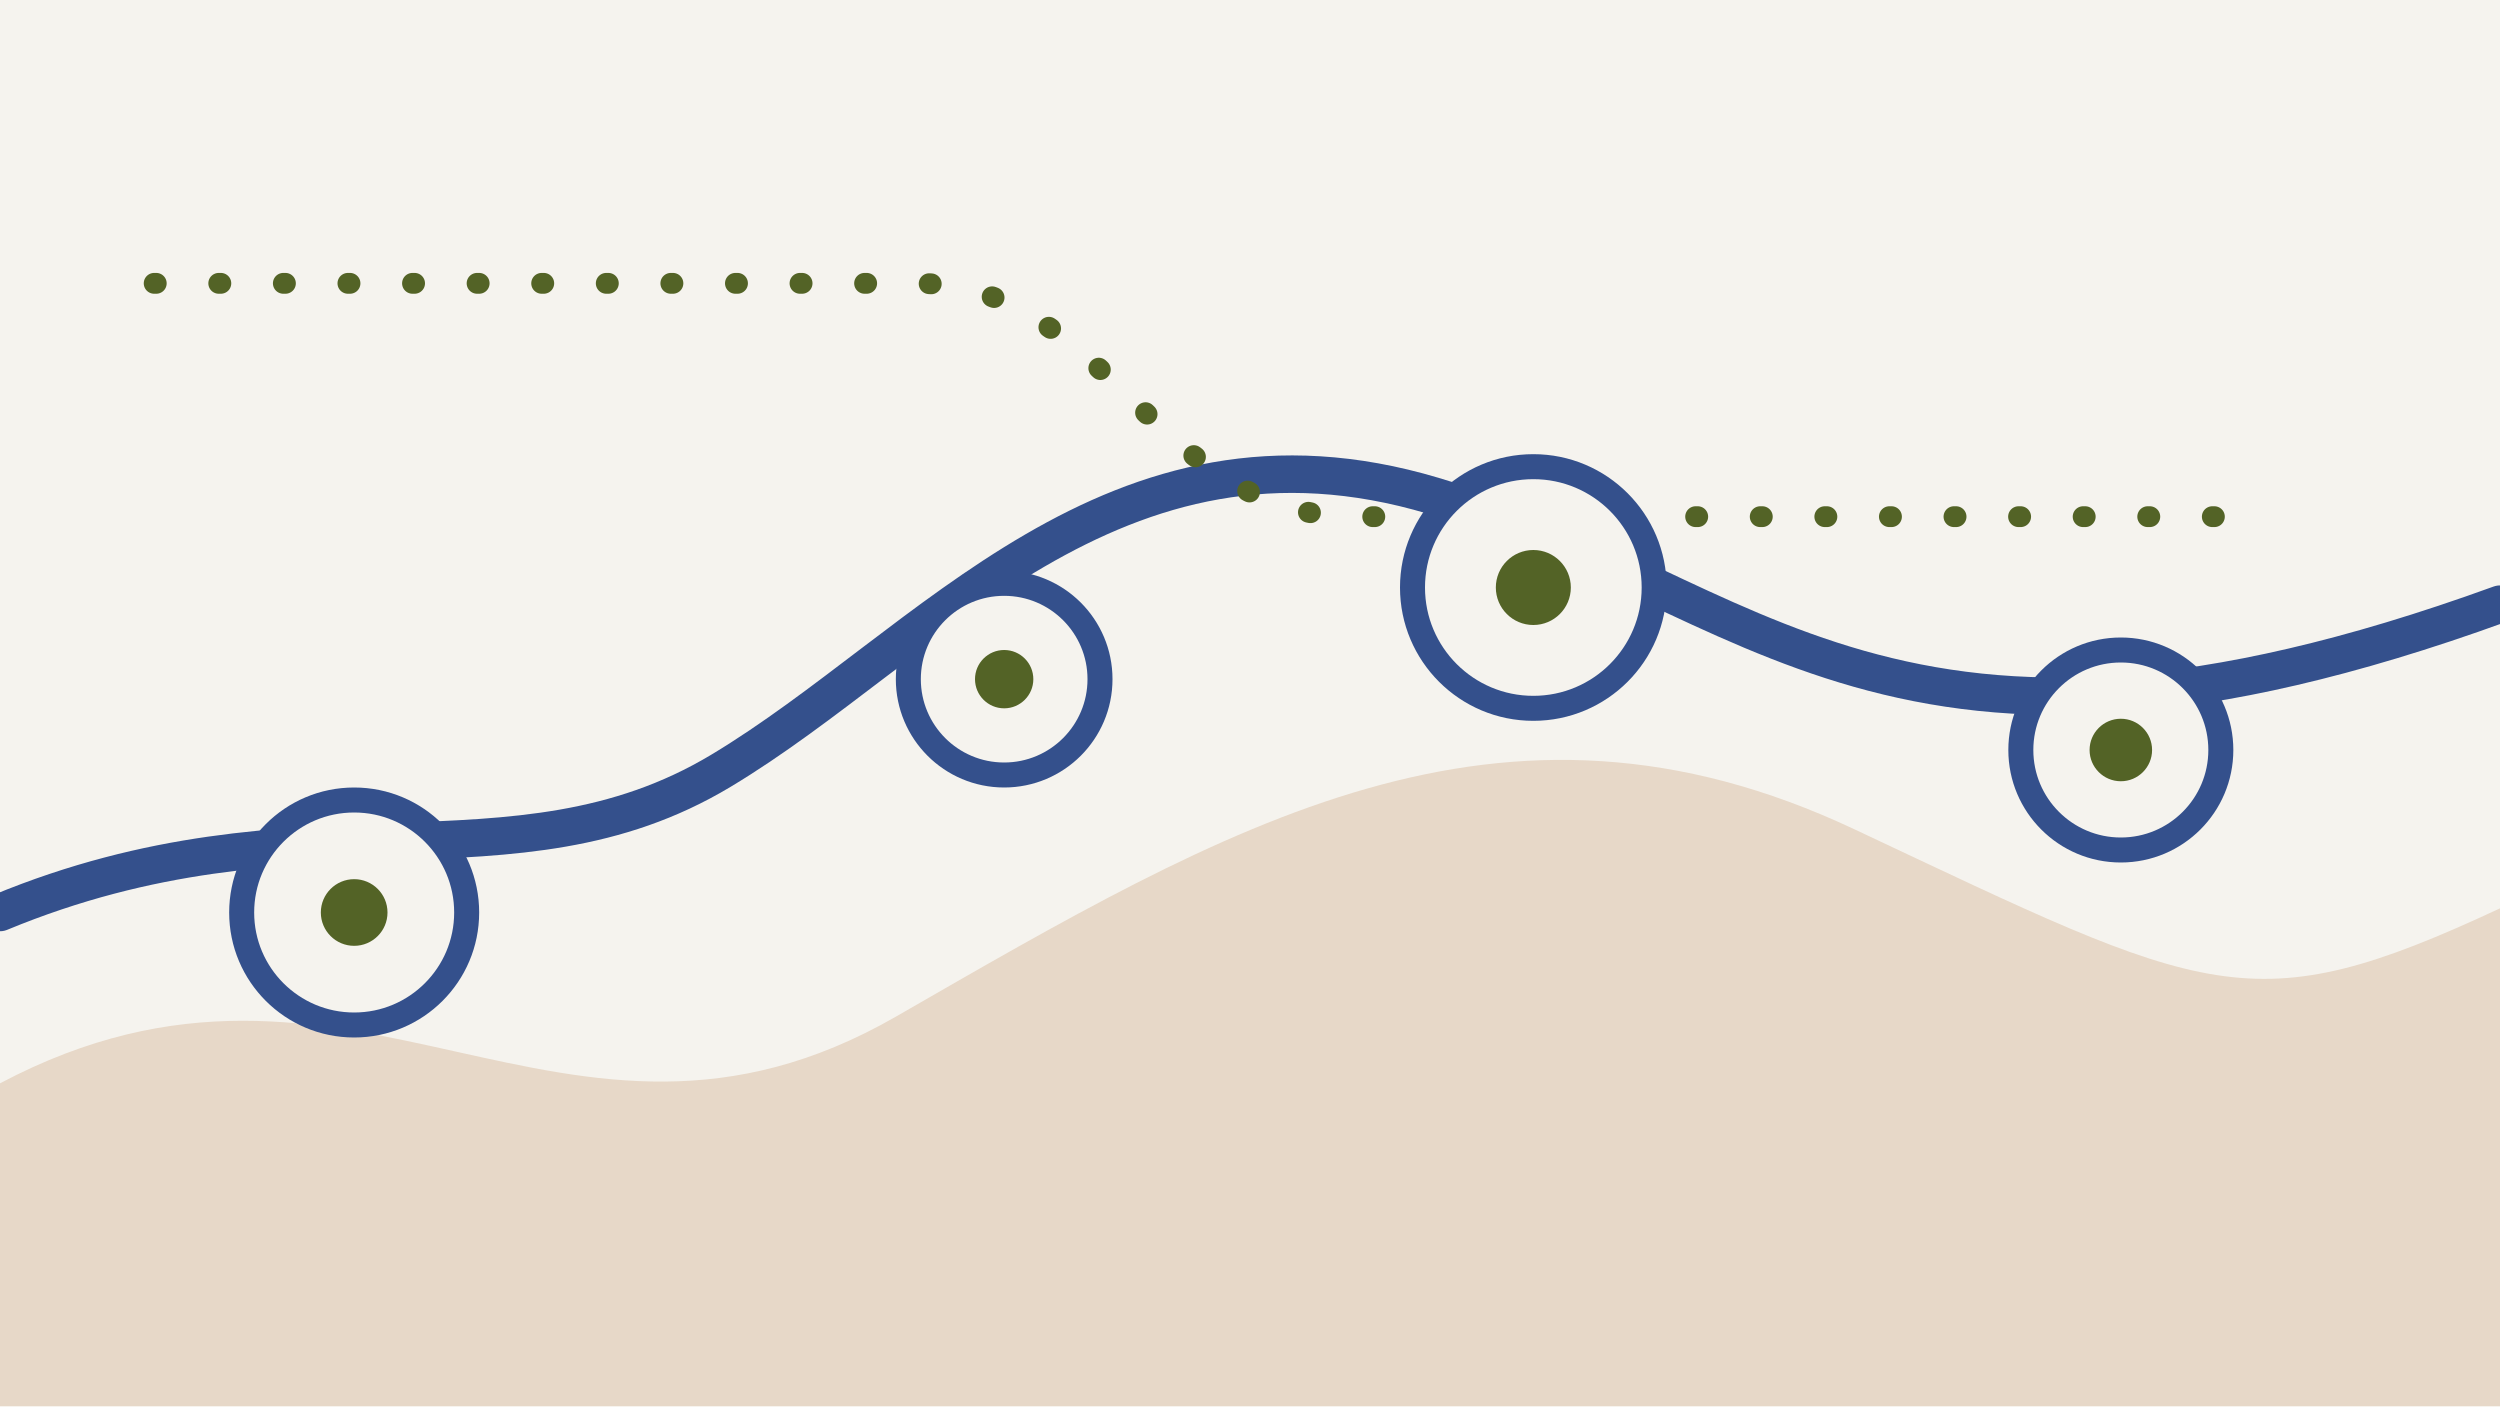
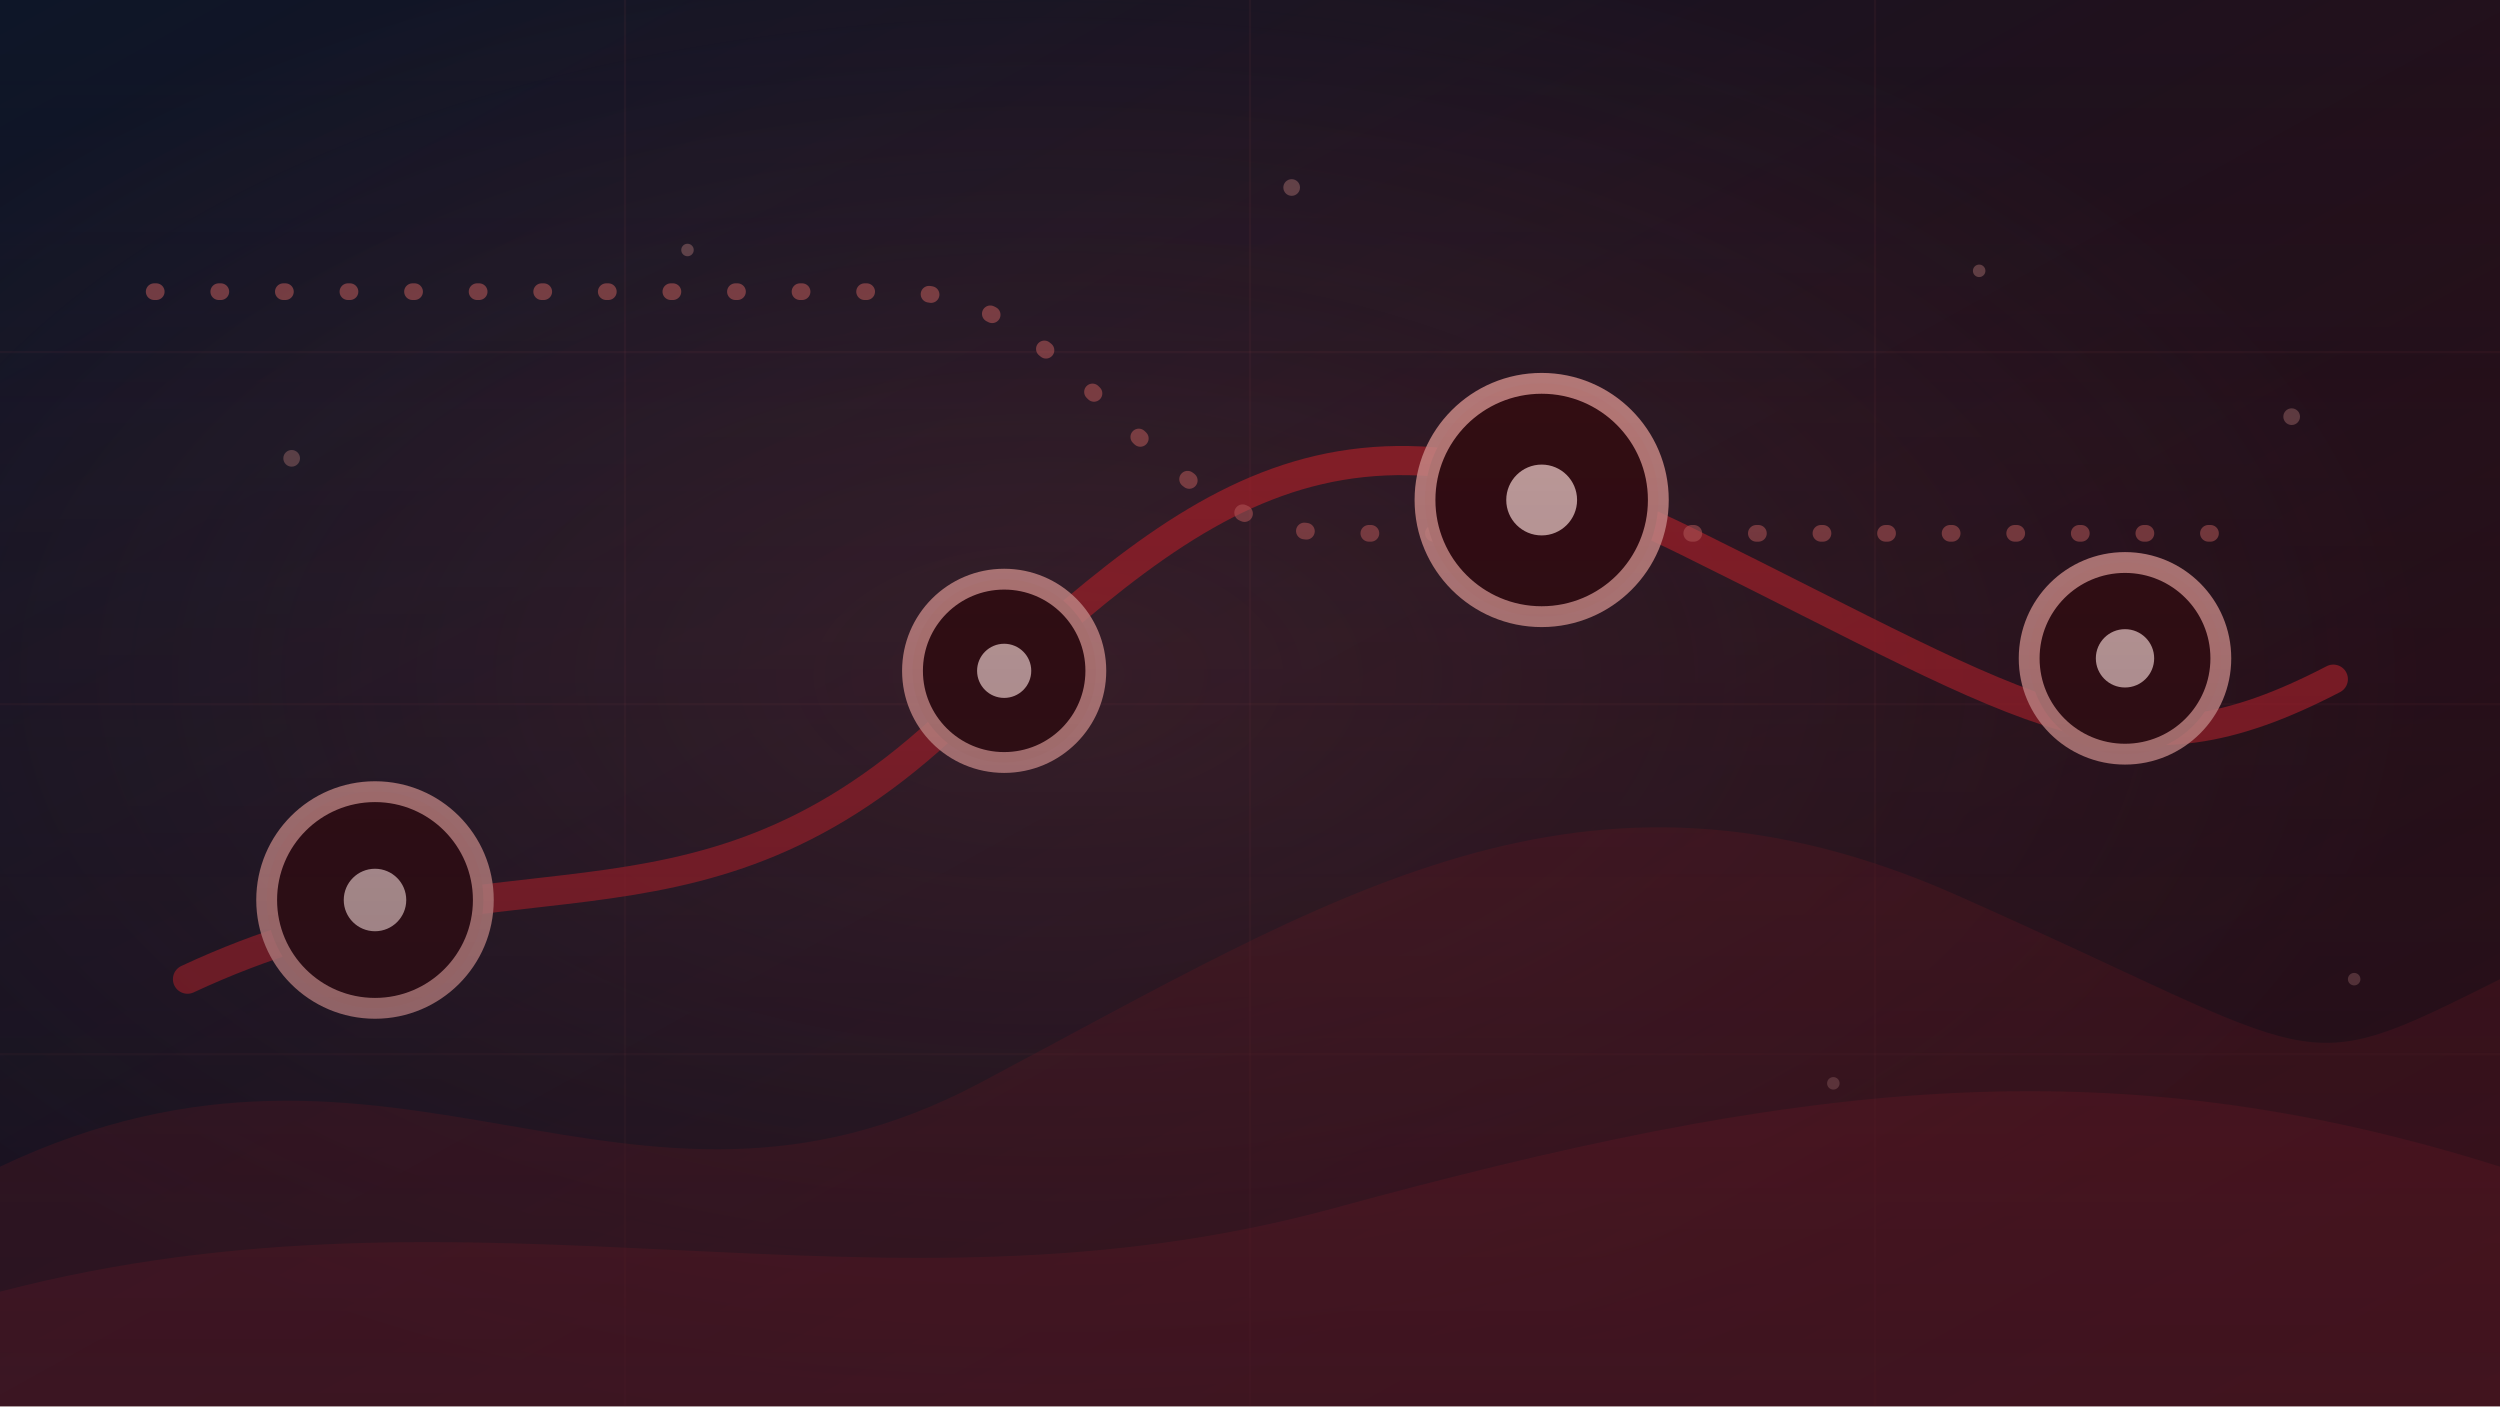
<svg xmlns="http://www.w3.org/2000/svg" viewBox="0 0 1200 675" role="img" aria-labelledby="title desc">
-   <rect width="1200" height="675" fill="#f5f3ee" />
-   <path d="M0 520C170 430 270 580 430 488S720 318 890 398s190 94 310 38v239H0Z" fill="#e7d8c8" />
-   <path d="M0 438c145-60 246-8 346-68s188-178 342-132 220 158 512 52" fill="none" stroke="#34508c" stroke-width="18" stroke-linecap="round" />
-   <path d="M74 136h366c92 0 114 112 210 112h420" fill="none" stroke="#536326" stroke-width="10" stroke-linecap="round" stroke-dasharray="1 30" />
-   <g fill="#f5f3ee" stroke="#34508c" stroke-width="12">
-     <circle cx="170" cy="438" r="54" />
-     <circle cx="482" cy="326" r="46" />
-     <circle cx="736" cy="282" r="58" />
-     <circle cx="1018" cy="360" r="48" />
+   <defs>
+     <linearGradient id="bg" x1="0%" y1="0%" x2="100%" y2="100%">
+       <stop offset="0%" stop-color="#0e1628" />
+       <stop offset="100%" stop-color="#360b0f" />
+     </linearGradient>
+     <radialGradient id="glow" cx="42%" cy="48%" r="55%">
+       <stop offset="0%" stop-color="#cc615f" stop-opacity="0.18" />
+       <stop offset="100%" stop-color="#cc615f" stop-opacity="0" />
+     </radialGradient>
+     <linearGradient id="ov" x1="0" y1="0" x2="0" y2="1">
+       <stop offset="0%" stop-color="#0e1628" stop-opacity="0" />
+       <stop offset="100%" stop-color="#0e1628" stop-opacity="0.4" />
+     </linearGradient>
+   </defs>
+   <rect width="1200" height="675" fill="url(#bg)" />
+   <rect width="1200" height="675" fill="url(#glow)" />
+   <g stroke="#cc615f" stroke-opacity="0.06" stroke-width="1">
+     <line x1="0" y1="169" x2="1200" y2="169" />
+     <line x1="0" y1="338" x2="1200" y2="338" />
+     <line x1="0" y1="506" x2="1200" y2="506" />
+     <line x1="300" y1="0" x2="300" y2="675" />
+     <line x1="600" y1="0" x2="600" y2="675" />
+     <line x1="900" y1="0" x2="900" y2="675" />
  </g>
-   <g fill="#536326">
-     <circle cx="170" cy="438" r="16" />
-     <circle cx="482" cy="326" r="14" />
-     <circle cx="736" cy="282" r="18" />
-     <circle cx="1018" cy="360" r="15" />
+   <path d="M0 560 C 190 470 300 610 470 520 S 760 350 940 430 s 160 90 260 40 V 675 H 0 Z" fill="#7f1820" fill-opacity="0.30" />
+   <path d="M0 620 C 230 560 420 640 640 580 S 1010 500 1200 560 V 675 H 0 Z" fill="#991c25" fill-opacity="0.28" />
+   <path d="M 90 470 C 240 400 330 462 452 350 S 640 176 810 260 s 210 118 310 66" fill="none" stroke="#b12028" stroke-opacity="0.75" stroke-width="14" stroke-linecap="round" />
+   <path d="M 74 140 H 430 c 92 0 116 116 212 116 h 430" fill="none" stroke="#cc615f" stroke-opacity="0.55" stroke-width="8" stroke-linecap="round" stroke-dasharray="1 30" />
+   <g fill="#360b0f" stroke="#df9591" stroke-opacity="0.85" stroke-width="10">
+     <circle cx="180" cy="432" r="52" />
+     <circle cx="482" cy="322" r="44" />
+     <circle cx="740" cy="240" r="56" />
+     <circle cx="1020" cy="316" r="46" />
  </g>
+   <g fill="#efc6c2" fill-opacity="0.85">
+     <circle cx="180" cy="432" r="15" />
+     <circle cx="482" cy="322" r="13" />
+     <circle cx="740" cy="240" r="17" />
+     <circle cx="1020" cy="316" r="14" />
+   </g>
+   <g fill="#df9591" fill-opacity="0.35">
+     <circle cx="140" cy="220" r="4" />
+     <circle cx="330" cy="120" r="3" />
+     <circle cx="620" cy="90" r="4" />
+     <circle cx="950" cy="130" r="3" />
+     <circle cx="1100" cy="200" r="4" />
+     <circle cx="880" cy="520" r="3" />
+     <circle cx="1130" cy="470" r="3" />
+   </g>
+   <rect width="1200" height="675" fill="url(#ov)" />
</svg>
